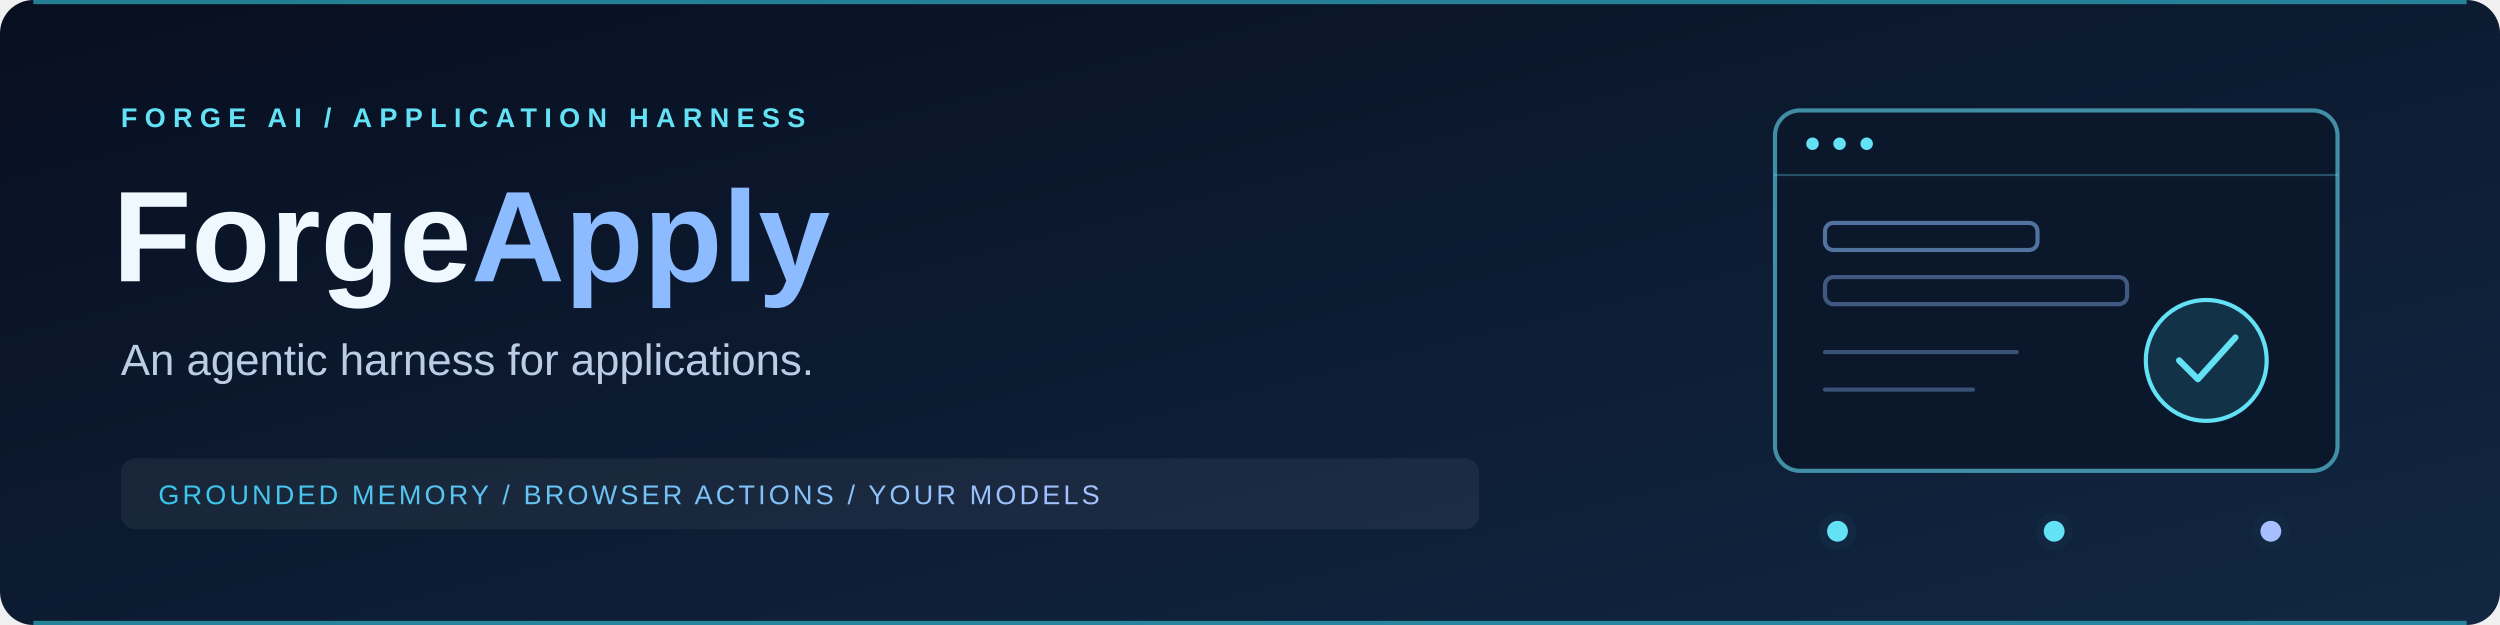
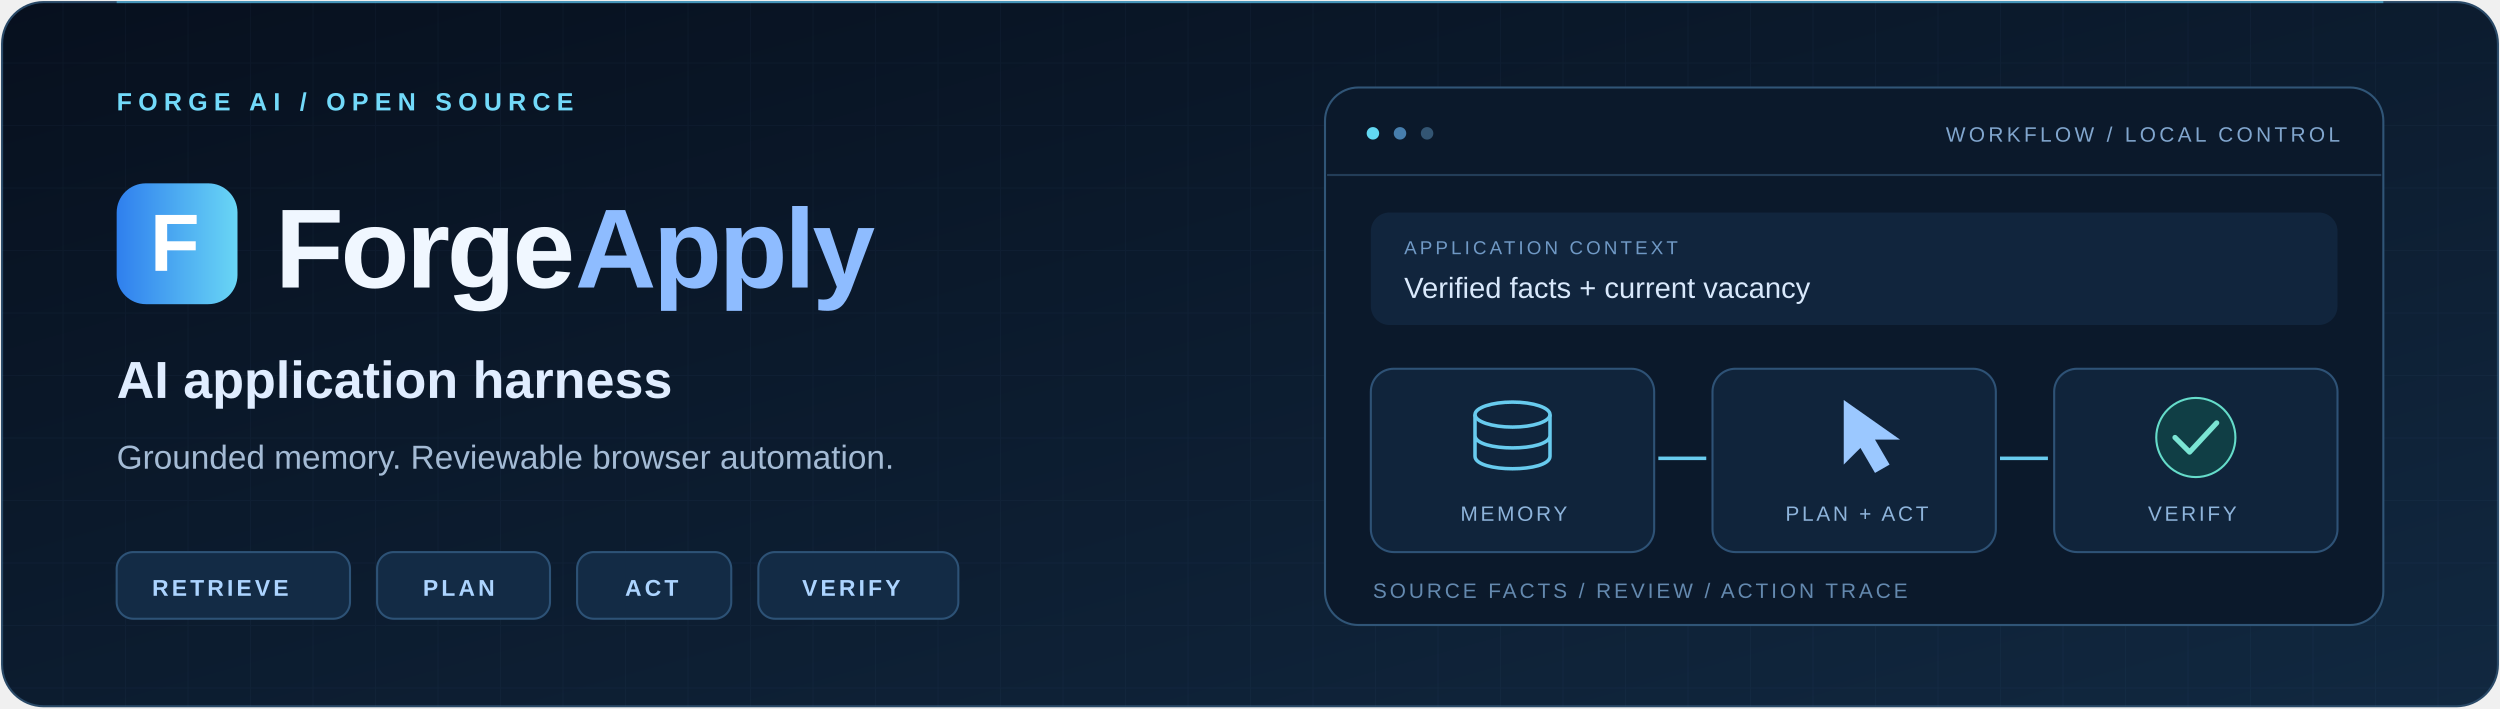
- <svg xmlns="http://www.w3.org/2000/svg" width="1200" height="300" viewBox="0 0 1200 300" role="img" aria-labelledby="title description">
+ <svg xmlns="http://www.w3.org/2000/svg" width="1200" height="340" viewBox="0 0 1200 340" role="img" aria-labelledby="title description">
  <defs>
-     <linearGradient id="background" x2="1" y2="1">
-       <stop stop-color="#080f20" />
-       <stop offset="1" stop-color="#112742" />
+     <linearGradient id="bg" x2="1" y2="1">
+       <stop stop-color="#07101e" />
+       <stop offset="1" stop-color="#112840" />
    </linearGradient>
-     <linearGradient id="accent">
-       <stop stop-color="#37c7eb" />
-       <stop offset="1" stop-color="#a7bfff" />
+     <linearGradient id="blue">
+       <stop stop-color="#2f7fee" />
+       <stop offset="1" stop-color="#69d6f5" />
    </linearGradient>
+     <pattern id="grid" width="30" height="30" patternUnits="userSpaceOnUse">
+       <path d="M30 0H0V30" fill="none" stroke="#86bcff" stroke-opacity=".035" />
+     </pattern>
  </defs>
-   <rect width="1200" height="300" rx="16" fill="url(#background)" />
-   <path d="M16 1H1184 M16 299H1184" stroke="#39d9ef" stroke-opacity=".55" stroke-width="2" />
+   <rect x="1" y="1" width="1198" height="338" rx="20" fill="url(#bg)" stroke="#294967" />
+   <rect x="1" y="1" width="1198" height="338" rx="20" fill="url(#grid)" />
+   <path d="M56 1H1144" stroke="#5ac8f0" stroke-opacity=".6" />
  <g font-family="Segoe UI,Arial,sans-serif">
-     <text x="58" y="61" font-size="13" font-weight="600" letter-spacing="3.5" fill="#63e1f5">FORGE AI / APPLICATION HARNESS</text>
-     <text x="54" y="135" font-size="62" font-weight="700" fill="#eff8ff">Forge<tspan fill="#8dbbff">Apply</tspan>
+     <text x="56" y="53" font-size="12" font-weight="600" letter-spacing="3" fill="#72dafa">FORGE AI / OPEN SOURCE</text>
+     <rect x="56" y="88" width="58" height="58" rx="14" fill="url(#blue)" />
+     <text x="72" y="130" font-size="39" font-weight="750" fill="#fff">F</text>
+     <text x="132" y="138" font-size="54" font-weight="700" letter-spacing="-1.5" fill="#f0f7ff">Forge<tspan fill="#8ebcff">Apply</tspan>
    </text>
-     <text x="58" y="180" font-size="21" fill="#bacde5">An agentic harness for applications.</text>
-     <rect x="58" y="220" width="652" height="34" rx="7" fill="#fff" fill-opacity=".055" />
-     <text x="76" y="242" font-size="13" letter-spacing="1.5" fill="url(#accent)">GROUNDED MEMORY / BROWSER ACTIONS / YOUR MODELS</text>
-   </g>
-   <g transform="translate(852 53)" fill="none" stroke-linecap="round" stroke-linejoin="round">
-     <rect width="270" height="173" rx="12" stroke="#64daf4" stroke-opacity=".6" stroke-width="2" fill="#0b182c" />
-     <path d="M0 31H270" stroke="#64daf4" stroke-opacity=".3" />
-     <g fill="#63e1f5" stroke="none">
-       <circle cx="18" cy="16" r="3" />
-       <circle cx="31" cy="16" r="3" />
-       <circle cx="44" cy="16" r="3" />
+     <text x="56" y="191" font-size="25" font-weight="600" fill="#e0edff">AI application harness</text>
+     <text x="56" y="225" font-size="16" fill="#a4bbd5">Grounded memory. Reviewable browser automation.</text>
+     <g fill="#132b45" stroke="#2d5276">
+       <rect x="56" y="265" width="112" height="32" rx="8" />
+       <rect x="181" y="265" width="83" height="32" rx="8" />
+       <rect x="277" y="265" width="74" height="32" rx="8" />
+       <rect x="364" y="265" width="96" height="32" rx="8" />
    </g>
-     <g stroke="#8dbbff" stroke-width="2">
-       <rect x="24" y="54" width="102" height="13" rx="4" opacity=".55" />
-       <rect x="24" y="80" width="145" height="13" rx="4" opacity=".4" />
-       <path d="M24 116H116 M24 134H95" opacity=".35" />
+     <g fill="#acd4ff" font-size="11" font-weight="600" letter-spacing="1.5">
+       <text x="73" y="286">RETRIEVE</text>
+       <text x="203" y="286">PLAN</text>
+       <text x="300" y="286">ACT</text>
+       <text x="385" y="286">VERIFY</text>
    </g>
-     <circle cx="207" cy="120" r="29" stroke="#63e1f5" stroke-width="2" fill="#123247" />
-     <path d="m194 120 9 9 18-20" stroke="#63e1f5" stroke-width="3" />
-     <path d="M18 202H250" stroke="url(#accent)" stroke-opacity=".4" />
-     <g fill="#63e1f5" stroke="#112742" stroke-width="4">
-       <circle cx="30" cy="202" r="7" />
-       <circle cx="134" cy="202" r="7" />
-       <circle cx="238" cy="202" r="7" fill="#a7bfff" />
+     <g transform="translate(636 42)">
+       <rect width="508" height="258" rx="16" fill="#0b192b" stroke="#305577" />
+       <circle cx="23" cy="22" r="3" fill="#63d8f2" />
+       <circle cx="36" cy="22" r="3" fill="#477ead" />
+       <circle cx="49" cy="22" r="3" fill="#335573" />
+       <text x="298" y="26" font-size="10" letter-spacing="1.6" fill="#81a6ce">WORKFLOW / LOCAL CONTROL</text>
+       <path d="M1 42H507" stroke="#233d58" />
+       <rect x="22" y="60" width="464" height="54" rx="9" fill="#11253d" />
+       <text x="38" y="80" font-size="9" letter-spacing="1.5" fill="#7099c5">APPLICATION CONTEXT</text>
+       <text x="38" y="101" font-size="14" fill="#d9e9fc">Verified facts + current vacancy</text>
+       <g fill="#10243b" stroke="#2e5276">
+         <rect x="22" y="135" width="136" height="88" rx="11" />
+         <rect x="186" y="135" width="136" height="88" rx="11" />
+         <rect x="350" y="135" width="136" height="88" rx="11" />
+       </g>
+       <g fill="none" stroke="#68cbee" stroke-width="1.7">
+         <ellipse cx="90" cy="157" rx="18" ry="6" />
+         <path d="M72 157V177C72 185 108 185 108 177V157 M72 167C72 175 108 175 108 167" />
+         <path d="M160 178H183 M324 178H347" />
+       </g>
+       <path d="M249 150V181L257 173L264 185L271 181L264 169H276Z" fill="#9bc8ff" />
+       <circle cx="418" cy="168" r="19" fill="#103e45" stroke="#65dcca" />
+       <path d="m408 168 7 7 13-14" fill="none" stroke="#7be5d4" stroke-width="2.5" stroke-linecap="round" stroke-linejoin="round" />
+       <g font-size="10" letter-spacing="1.3" fill="#8eb4db">
+         <text x="65" y="208">MEMORY</text>
+         <text x="221" y="208">PLAN + ACT</text>
+         <text x="395" y="208">VERIFY</text>
+       </g>
+       <text x="23" y="245" font-size="10" letter-spacing="1.4" fill="#6489af">SOURCE FACTS / REVIEW / ACTION TRACE</text>
    </g>
  </g>
</svg>
